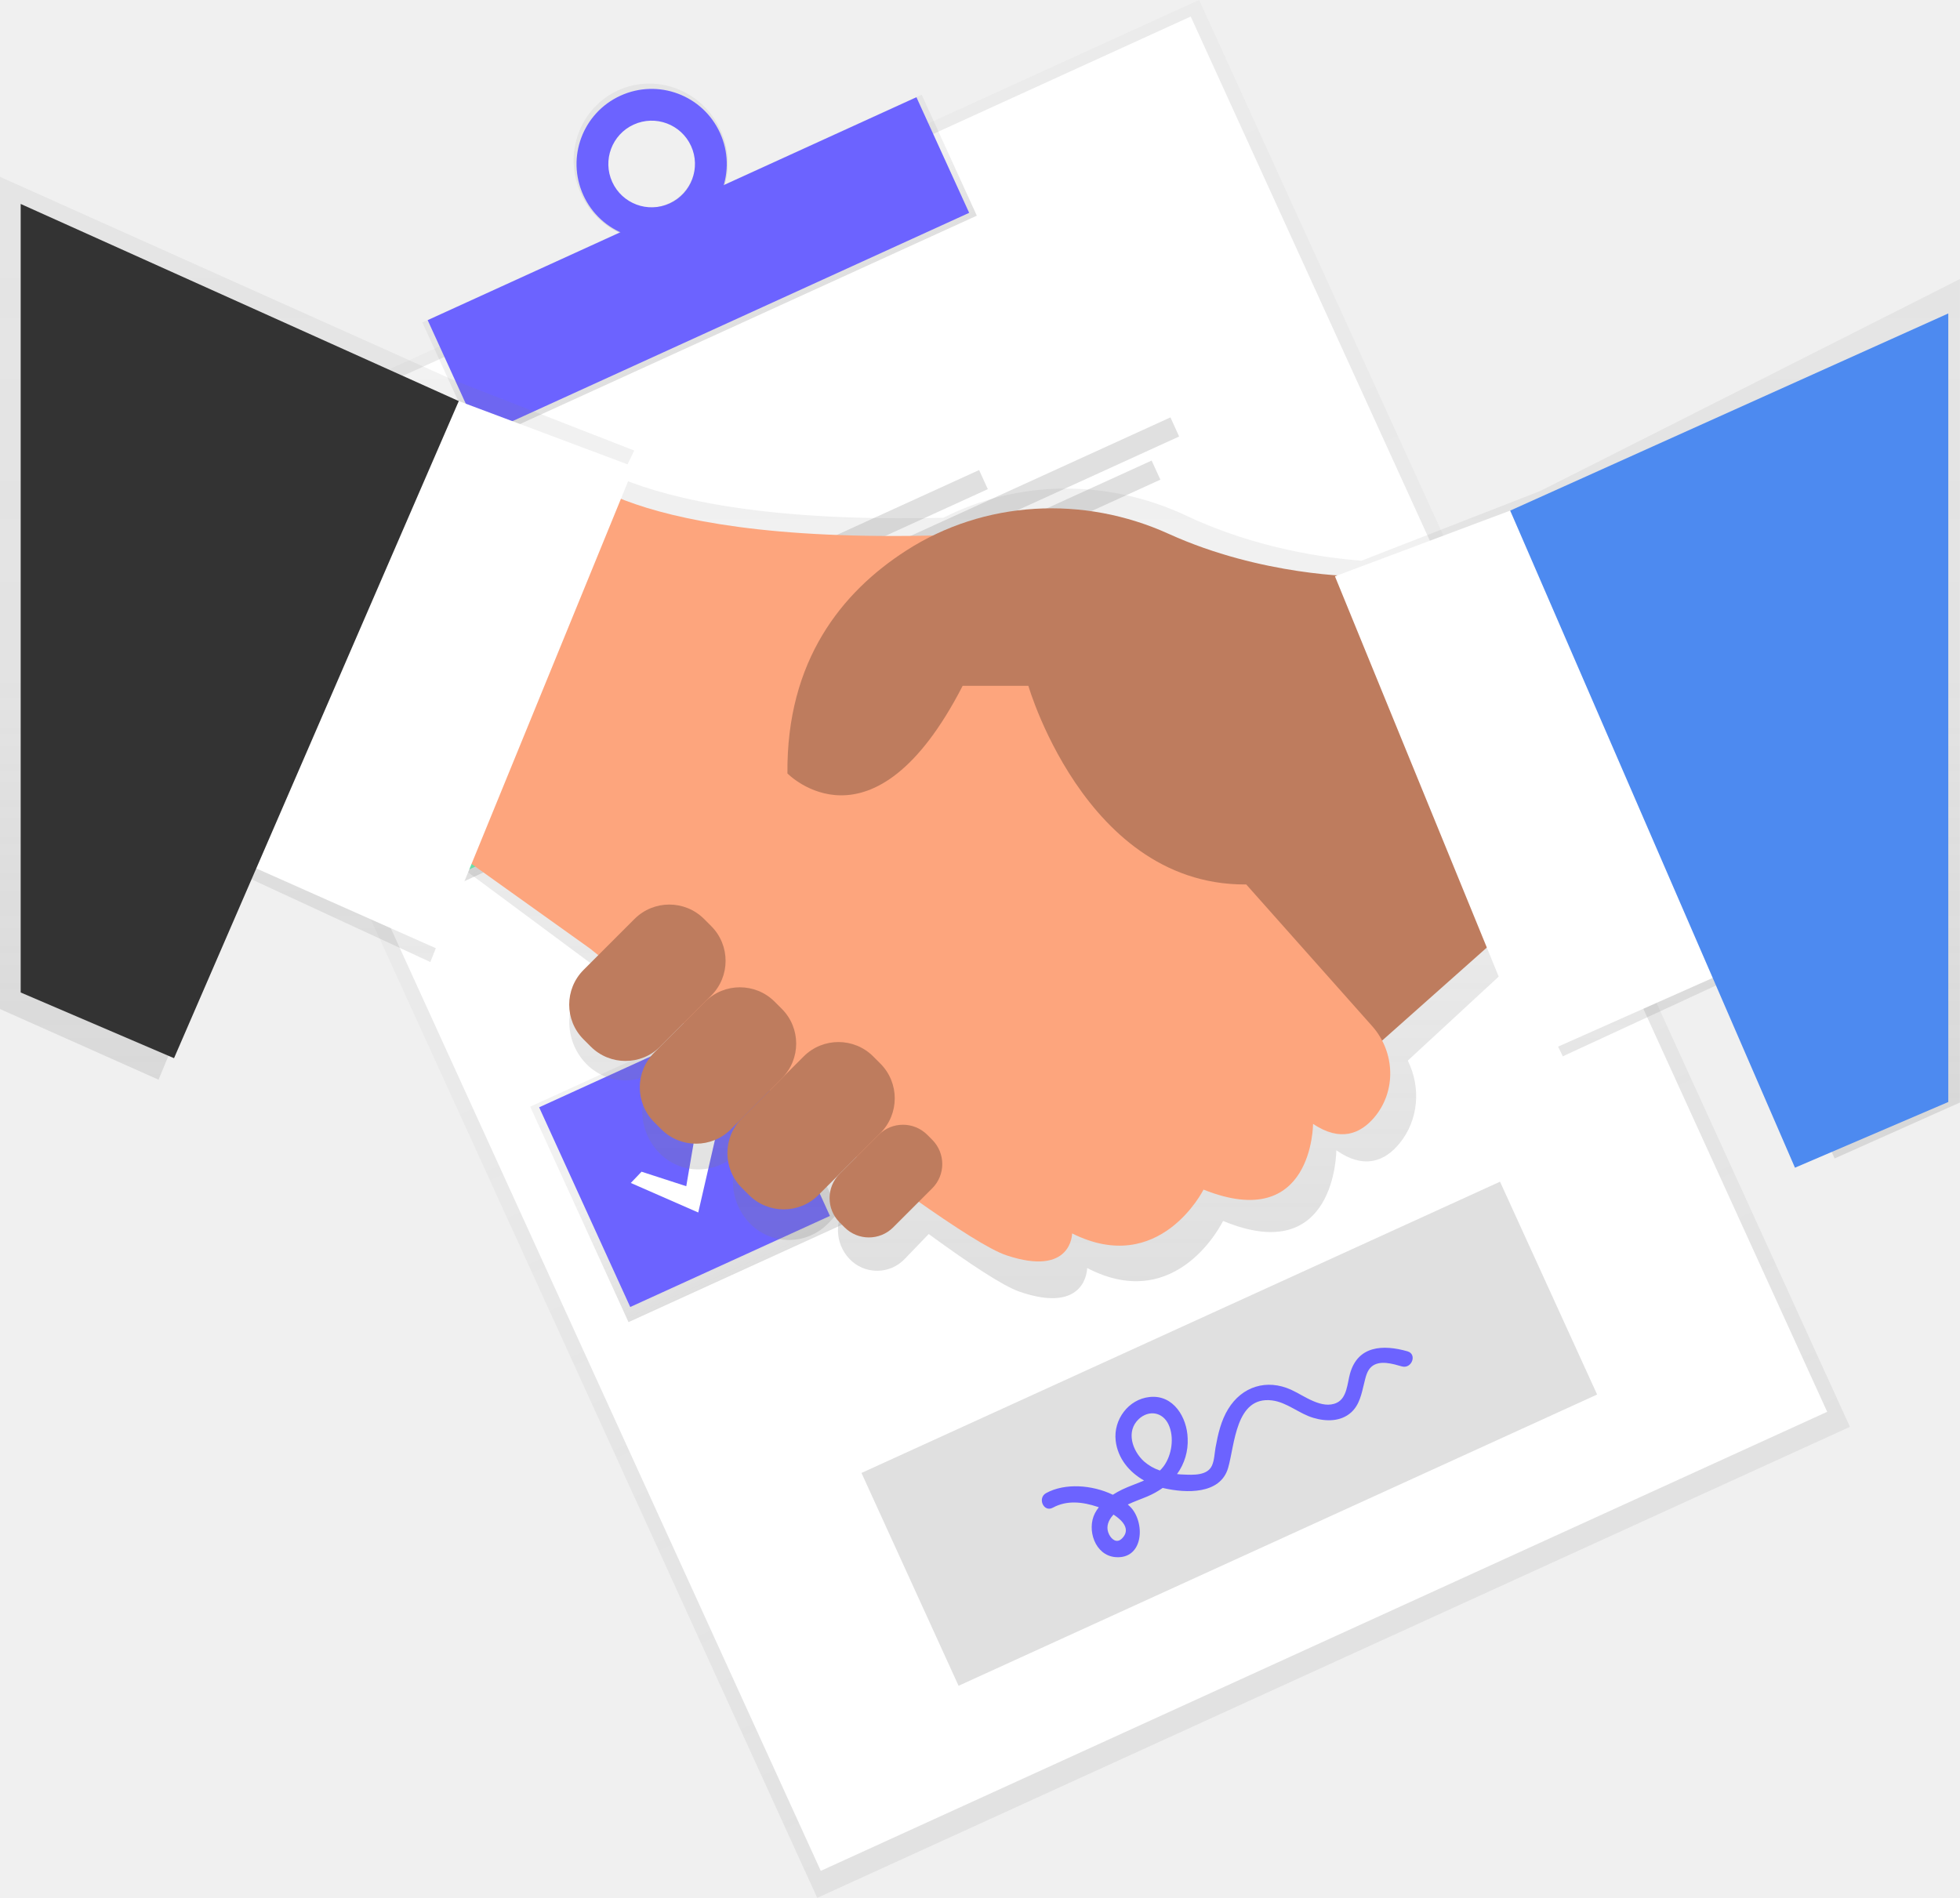
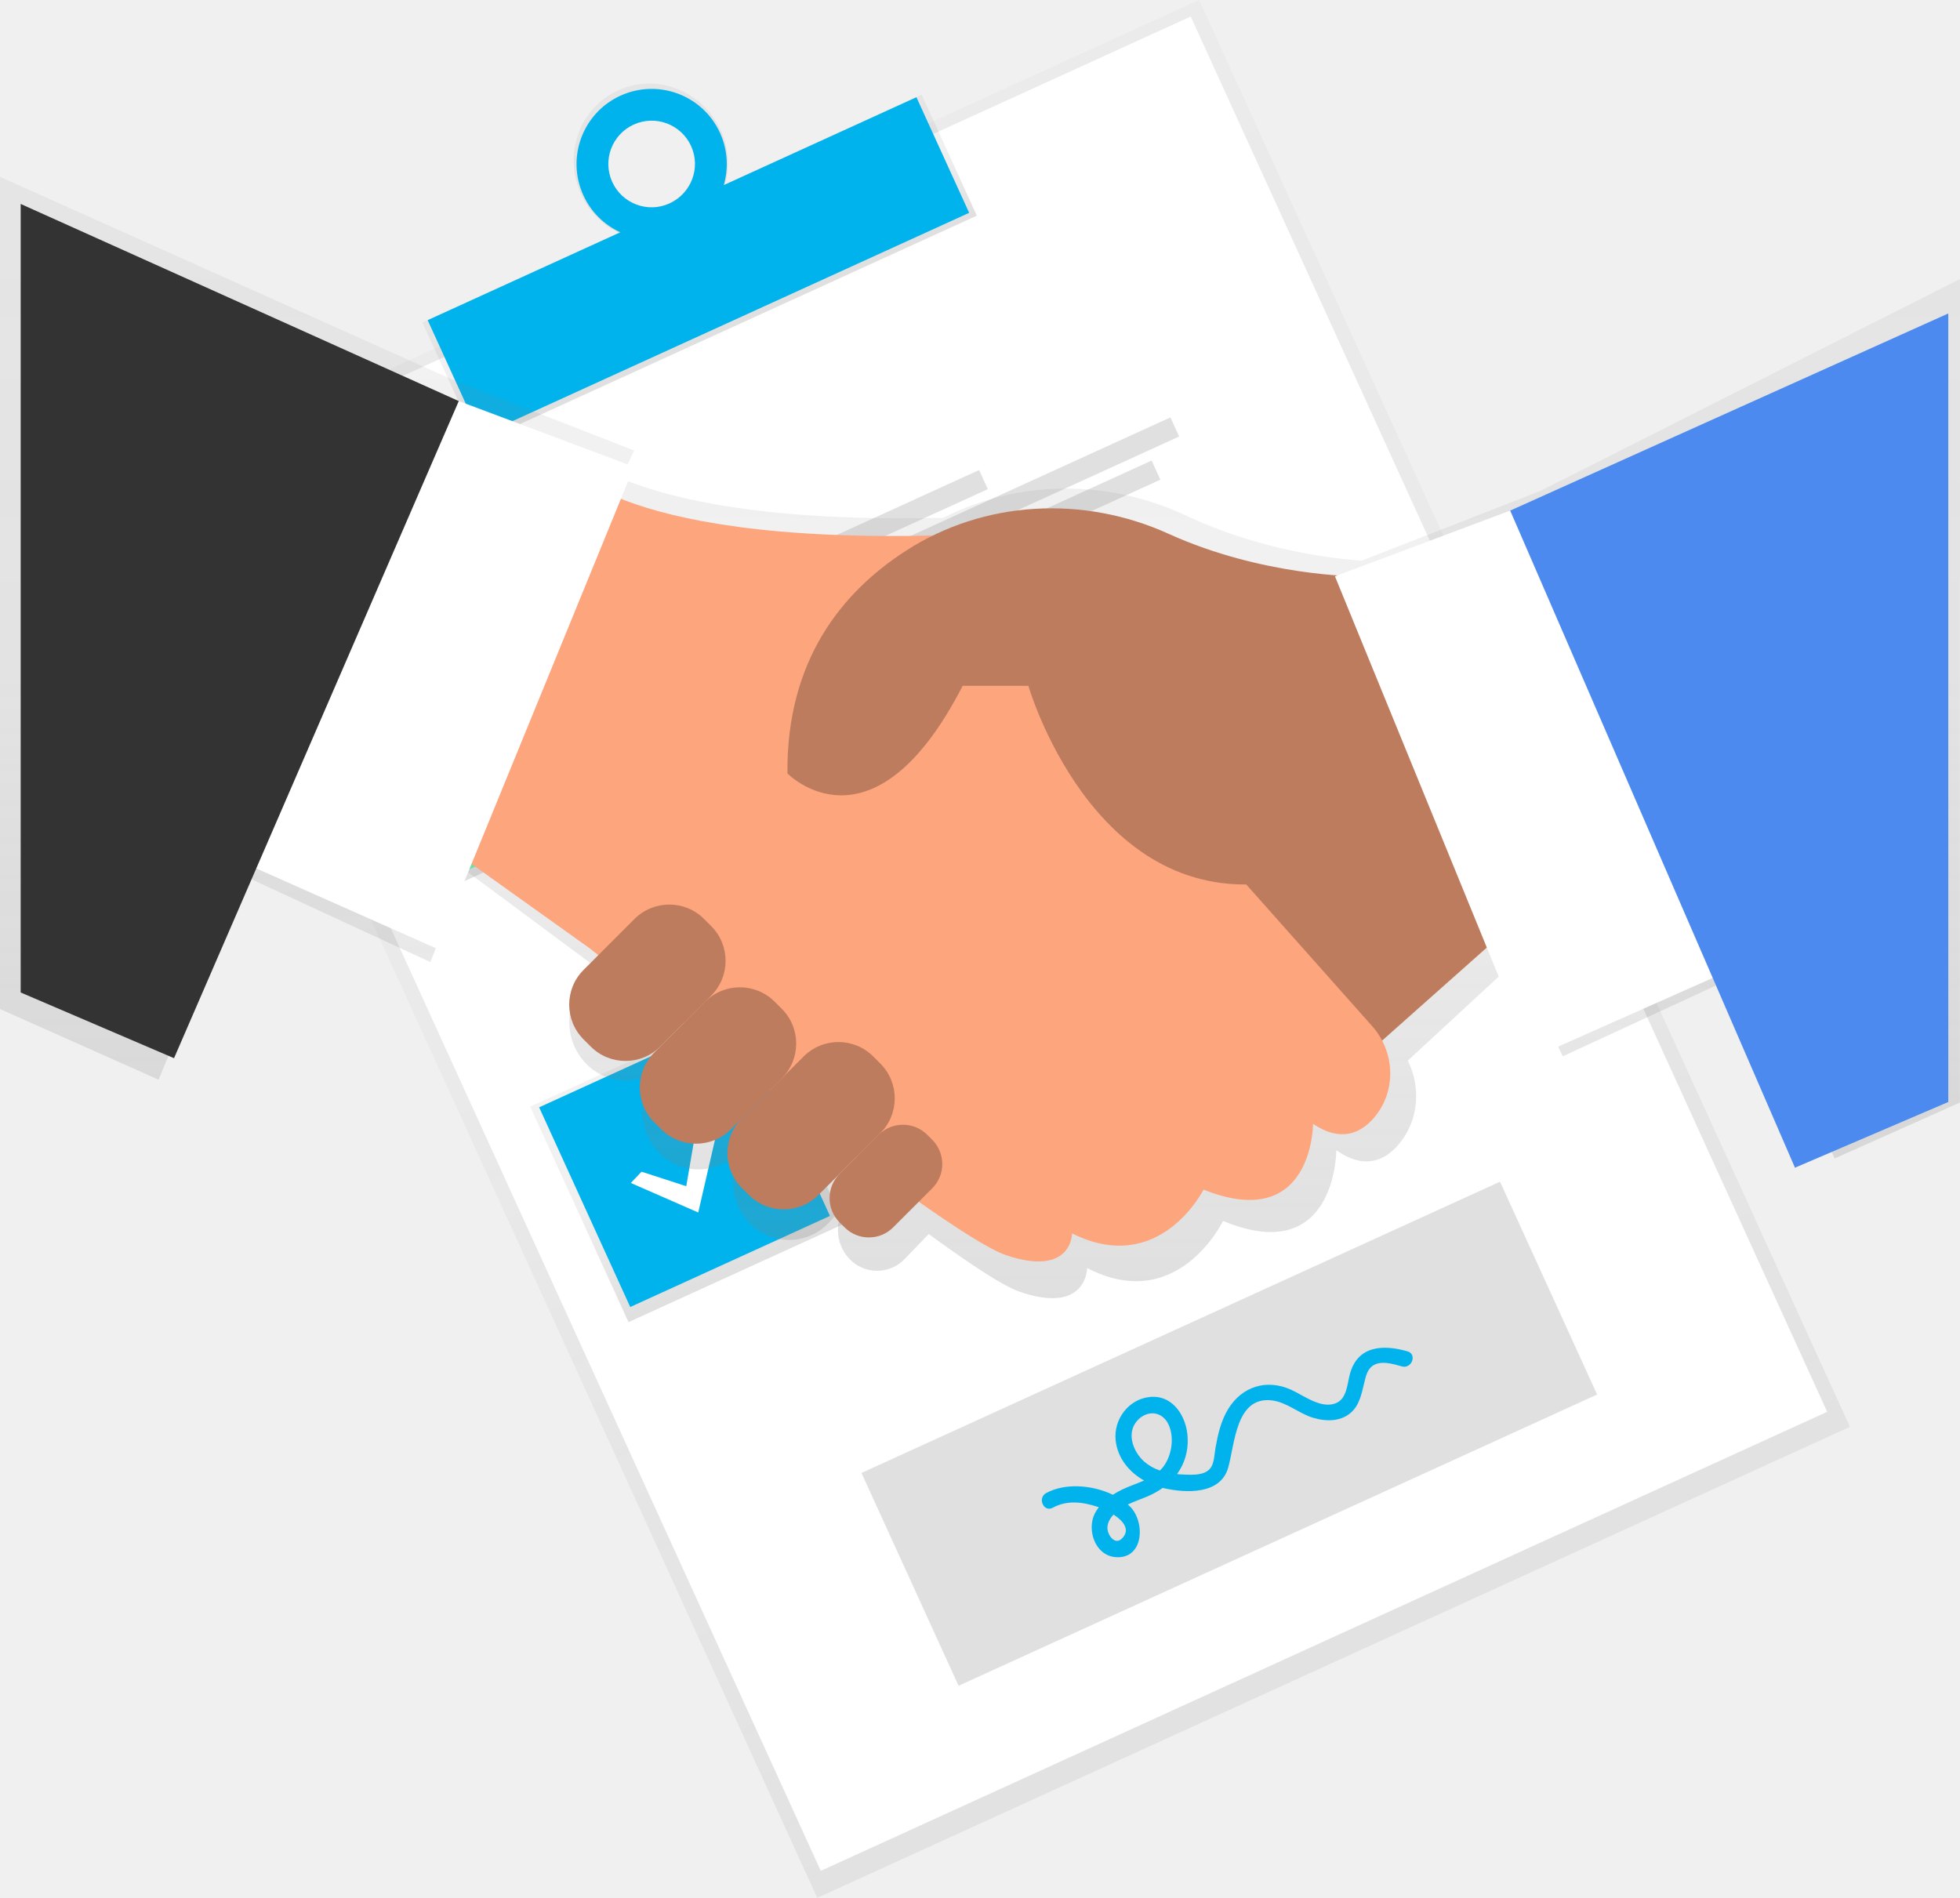
<svg xmlns="http://www.w3.org/2000/svg" xmlns:xlink="http://www.w3.org/1999/xlink" id="196ecc45-c3c6-4b7d-8685-374129418fe3" data-name="Layer 1" width="885" height="856.96" viewBox="0 0 885 856.96">
  <defs>
    <linearGradient id="431b905b-f630-4d26-9705-072736e3fa0a" x1="613.19" y1="813.7" x2="613.19" y2="105.57" gradientTransform="translate(-0.86 -10.23)" gradientUnits="userSpaceOnUse">
      <stop offset="0" stop-color="gray" stop-opacity="0.25" />
      <stop offset="0.54" stop-color="gray" stop-opacity="0.12" />
      <stop offset="1" stop-color="gray" stop-opacity="0.1" />
    </linearGradient>
    <linearGradient id="82c9264e-9b45-4df5-9d25-f7dacbcab158" x1="613.84" y1="152.52" x2="613.84" y2="92.5" gradientTransform="translate(-140.84 19.9)" xlink:href="#431b905b-f630-4d26-9705-072736e3fa0a" />
    <linearGradient id="e7f96ace-9b05-41bf-887d-5e87841d3793" x1="613.84" y1="104.78" x2="613.84" y2="33.84" gradientTransform="translate(-136.32 285.71) rotate(-24.52)" xlink:href="#431b905b-f630-4d26-9705-072736e3fa0a" />
    <linearGradient id="0e5c1f30-7912-44d8-85da-be3b7e04fbbd" x1="440.4" y1="329.87" x2="440.4" y2="222.94" gradientTransform="translate(-61.32 78.01)" xlink:href="#431b905b-f630-4d26-9705-072736e3fa0a" />
    <linearGradient id="f5898732-89b1-47b9-bad4-993f506fb52e" x1="440.76" y1="541.79" x2="440.76" y2="434.85" gradientTransform="translate(26.6 58.74)" xlink:href="#431b905b-f630-4d26-9705-072736e3fa0a" />
    <linearGradient id="f9eac279-a8ac-46d5-97b7-7547b98d8743" x1="440.4" y1="302" x2="440.4" y2="249.51" gradientTransform="translate(-293.43 264.79) rotate(-24.52)" xlink:href="#431b905b-f630-4d26-9705-072736e3fa0a" />
    <linearGradient id="56bc9504-3ea8-4a78-ad29-d599ef16b1a5" x1="599.62" y1="607.1" x2="599.62" y2="100.78" gradientTransform="matrix(1, 0, 0, 1, 0, 0)" xlink:href="#431b905b-f630-4d26-9705-072736e3fa0a" />
  </defs>
  <g opacity="0.5">
    <rect x="356.07" y="95.34" width="512.51" height="708.13" transform="translate(-288.4 273.74) rotate(-24.52)" fill="url(#431b905b-f630-4d26-9705-072736e3fa0a)" />
  </g>
  <rect x="361.51" y="100.79" width="499.47" height="692.48" transform="translate(-287.52 273.08) rotate(-24.52)" fill="#fff" />
  <rect x="349.12" y="112.4" width="247.78" height="60.02" transform="translate(-173.56 188.23) rotate(-24.52)" fill="url(#82c9264e-9b45-4df5-9d25-f7dacbcab158)" />
  <path d="M436.21,61.74c-17.4,7.94-24.92,28.82-16.79,46.64s28.83,25.83,46.23,17.89,24.92-28.82,16.79-46.64S453.61,53.8,436.21,61.74Zm23.21,50.88a20.47,20.47,0,1,1,9.69-26.91A20.23,20.23,0,0,1,459.42,112.63Z" transform="translate(-157.12 -20.92)" fill="url(#e7f96ace-9b05-41bf-887d-5e87841d3793)" />
-   <rect x="351.19" y="112.55" width="242.56" height="57.38" transform="translate(-173.12 187.91) rotate(-24.52)" fill="#6c63ff" />
-   <path d="M437.29,64.12a33.91,33.91,0,1,0,44.92,16.78A33.91,33.91,0,0,0,437.29,64.12Zm22.19,48.65a19.56,19.56,0,1,1,9.68-25.92A19.56,19.56,0,0,1,459.48,112.76Z" transform="translate(-157.12 -20.92)" fill="#6c63ff" />
+   <rect x="351.19" y="112.55" width="242.56" height="57.38" transform="translate(-173.12 187.91) rotate(-24.52)" fill="#01b3ec" />
+   <path d="M437.29,64.12a33.91,33.91,0,1,0,44.92,16.78A33.91,33.91,0,0,0,437.29,64.12Zm22.19,48.65a19.56,19.56,0,1,1,9.68-25.92A19.56,19.56,0,0,1,459.48,112.76Z" transform="translate(-157.12 -20.92)" fill="#01b3ec" />
  <rect x="325.61" y="300.95" width="106.94" height="106.94" transform="translate(-270.02 168.37) rotate(-24.52)" fill="url(#0e5c1f30-7912-44d8-85da-be3b7e04fbbd)" />
  <rect x="413.89" y="493.6" width="106.94" height="106.94" transform="translate(-342.01 222.39) rotate(-24.52)" fill="url(#f5898732-89b1-47b9-bad4-993f506fb52e)" />
  <rect x="329.52" y="304.86" width="99.11" height="99.11" transform="translate(-270.02 168.37) rotate(-24.52)" fill="#69f0ae" />
-   <rect x="416.66" y="495.88" width="99.11" height="99.11" transform="translate(-341.44 221.76) rotate(-24.52)" fill="#6c63ff" />
+   <rect x="416.66" y="495.88" width="99.11" height="99.11" transform="translate(-341.44 221.76) rotate(-24.52)" fill="#01b3ec" />
  <rect x="471.46" y="260.92" width="135.85" height="9.48" transform="translate(-218.73 226.9) rotate(-24.52)" fill="#e0e0e0" />
  <rect x="473.37" y="255.5" width="224.31" height="9.48" transform="translate(-212.31 245.56) rotate(-24.52)" fill="#e0e0e0" />
  <rect x="479.98" y="271.71" width="208.51" height="9.48" transform="translate(-219.16 246.49) rotate(-24.52)" fill="#e0e0e0" />
  <rect x="558.6" y="451.95" width="135.85" height="9.48" transform="translate(-290.15 280.29) rotate(-24.52)" fill="#e0e0e0" />
  <rect x="560.51" y="446.52" width="224.31" height="9.48" transform="translate(-283.73 298.95) rotate(-24.52)" fill="#e0e0e0" />
  <rect x="567.12" y="462.74" width="208.51" height="9.48" transform="translate(-290.58 299.88) rotate(-24.52)" fill="#e0e0e0" />
  <polygon points="199.04 337.46 222.26 345 229.9 300.31 241.2 303.4 228.49 358.65 193.47 343.3 199.04 337.46" fill="url(#f9eac279-a8ac-46d5-97b7-7547b98d8743)" />
  <polygon points="202 336.87 222.19 343.42 228.83 304.56 238.65 307.25 227.6 355.29 197.15 341.95 202 336.87" fill="#fff" />
  <polygon points="289.68 529.08 309.87 535.63 316.51 496.77 326.33 499.46 315.28 547.5 284.83 534.16 289.68 529.08" fill="#fff" />
  <rect x="553.74" y="615.49" width="316.9" height="105.63" transform="translate(-370.25 334.93) rotate(-24.52)" fill="#e0e0e0" />
-   <path d="M792.63,631.1c-11.08-3.16-22.42-2.56-25.95,10.11-1.19,4.27-1.33,10.9-5.91,13.1-6.74,3.24-14.87-3.24-20.72-5.88-10.9-4.92-22.09-1.57-28.4,8.77-3.2,5.24-4.57,11.27-5.66,17.24-.47,2.59-.53,5.79-1.62,8.23-2.09,4.67-8.63,4.25-12.92,4.07-.94,0-1.9-.11-2.86-.21a25.33,25.33,0,0,0,4.8-16.13c-.28-9.47-6.43-19.83-17.18-18.67-9.63,1-16.41,10.3-15.33,19.71.92,8,6.13,14.2,12.81,18-3.28,1.45-6.78,2.58-9.88,4.08a41.43,41.43,0,0,0-4.21,2.35c-9.37-4.52-21.68-5.37-30.11-.76-4.08,2.23-1.1,8.86,3,6.61,6.42-3.51,13.5-2.63,20.21-.4l.56.2a18.06,18.06,0,0,0-1.75,2.71c-3.79,7.36,0,19,9.22,19.8,13,1.11,13.61-16.07,6.55-22.91-.3-.29-.6-.57-.92-.84,2.92-1.41,6.08-2.47,8.87-3.66a36.89,36.89,0,0,0,6.9-3.84l.5.13c9.93,2.25,25.43,2.95,29-9.08,3.06-10.44,3.35-32.61,19.85-30.56,6.73.83,12.25,6,18.65,7.87,5.73,1.71,12.36,1.78,17.06-2.44,3.88-3.48,4.75-8.62,5.94-13.42.61-2.48,1.21-5.44,3.23-7.21,3.65-3.19,9.68-1.31,13.75-.15C794.56,639.18,797.14,632.38,792.63,631.1Zm-129,84.59c-2.19,2.17-4.51.45-5.68-1.82-1.42-2.76-.81-5.48,1-7.91a13.74,13.74,0,0,1,.95-1.14C664.23,707.62,667.77,711.63,663.67,715.69Zm7.68-54c4.5-4.18,10.77-3.26,13.45,2.48s1.5,13.84-2.26,18.9a15.26,15.26,0,0,1-1.65,1.86,21.07,21.07,0,0,1-7.13-4.07C668.4,676.06,665.39,667.19,671.35,661.66Z" transform="translate(-157.12 -20.92)" fill="#6c63ff" />
+   <path d="M792.63,631.1c-11.08-3.16-22.42-2.56-25.95,10.11-1.19,4.27-1.33,10.9-5.91,13.1-6.74,3.24-14.87-3.24-20.72-5.88-10.9-4.92-22.09-1.57-28.4,8.77-3.2,5.24-4.57,11.27-5.66,17.24-.47,2.59-.53,5.79-1.62,8.23-2.09,4.67-8.63,4.25-12.92,4.07-.94,0-1.9-.11-2.86-.21a25.33,25.33,0,0,0,4.8-16.13c-.28-9.47-6.43-19.83-17.18-18.67-9.63,1-16.41,10.3-15.33,19.71.92,8,6.13,14.2,12.81,18-3.28,1.45-6.78,2.58-9.88,4.08a41.43,41.43,0,0,0-4.21,2.35c-9.37-4.52-21.68-5.37-30.11-.76-4.08,2.23-1.1,8.86,3,6.61,6.42-3.51,13.5-2.63,20.21-.4l.56.2a18.06,18.06,0,0,0-1.75,2.71c-3.79,7.36,0,19,9.22,19.8,13,1.11,13.61-16.07,6.55-22.91-.3-.29-.6-.57-.92-.84,2.92-1.41,6.08-2.47,8.87-3.66a36.89,36.89,0,0,0,6.9-3.84l.5.13c9.93,2.25,25.43,2.95,29-9.08,3.06-10.44,3.35-32.61,19.85-30.56,6.73.83,12.25,6,18.65,7.87,5.73,1.71,12.36,1.78,17.06-2.44,3.88-3.48,4.75-8.62,5.94-13.42.61-2.48,1.21-5.44,3.23-7.21,3.65-3.19,9.68-1.31,13.75-.15C794.56,639.18,797.14,632.38,792.63,631.1Zm-129,84.59c-2.19,2.17-4.51.45-5.68-1.82-1.42-2.76-.81-5.48,1-7.91a13.74,13.74,0,0,1,.95-1.14C664.23,707.62,667.77,711.63,663.67,715.69Zm7.68-54c4.5-4.18,10.77-3.26,13.45,2.48s1.5,13.84-2.26,18.9a15.26,15.26,0,0,1-1.65,1.86,21.07,21.07,0,0,1-7.13-4.07C668.4,676.06,665.39,667.19,671.35,661.66Z" transform="translate(-157.12 -20.92)" fill="#01b3ec" />
  <path d="M852.6,242.63l-80.72,31.47c-15.18-1.13-47.12-5.25-78.82-20.2-35.29-16.64-75.72-16.6-110,.83-79,1.89-122.48-8.23-145.68-17.81l6.12-12.56-81.82-31.9L157.12,100.78V476.54l71.59,31.9,38.4-92.12,84.33,39,16.19-41.14L423,455.27l3.77,3.17-5.19,5.39a27.06,27.06,0,0,0,0,37.21h0a24.64,24.64,0,0,0,35.8,0l-2.84,3a27.06,27.06,0,0,0,0,37.21h0a24.64,24.64,0,0,0,35.8,0l16.4-17.05h0L495.48,535.9a27.06,27.06,0,0,0,0,37.21h0a24.64,24.64,0,0,0,35.8,0l16.19-16.83h0l-6.81,7.08a18.9,18.9,0,0,0,0,26,17.21,17.21,0,0,0,25,0l10.8-11.22c18.55,13.55,33.56,23.44,40.91,26C648,614.76,648,593.49,648,593.49c40.91,21.26,61.37-21.26,61.37-21.26,51.14,21.26,51.14-31.9,51.14-31.9,12.78,8.86,22,4.8,28.44-3,8.77-10.58,9.84-25.51,3.82-37.49l48.88-45.17,21.14,43.22,84.33-39,38.4,85.13,56.55-25.25V146.94Z" transform="translate(-157.12 -20.92)" fill="url(#56bc9504-3ea8-4a78-ad29-d599ef16b1a5)" />
  <polygon points="681.9 418.48 592.88 497.6 523.65 369.02 681.9 329.46 681.9 418.48" fill="#be7c5e" />
  <path d="M413.72,231.69s28.57,39.56,197.81,29.67l98.91,148.36,66.28,74.57c10.41,11.72,11,29.49.78,41.37-6.21,7.21-15.14,11-27.5,2.75,0,0,0,49.45-49.45,29.67,0,0-19.78,39.56-59.34,19.78,0,0,0,19.78-29.67,9.89S423.61,449.29,423.61,449.29l-69.23-49.45Z" transform="translate(-157.12 -20.92)" fill="#fda57d" />
  <path d="M769.78,281.15s-42.74,0-85-19.19c-38.43-17.43-83.18-15.21-118.64,7.67-28.9,18.65-53.94,49.53-53.47,100.53,0,0,38.46,39.56,79.12-39.56h29.67s28.57,98.91,108.8,89,98.91-19.78,98.91-19.78Z" transform="translate(-157.12 -20.92)" fill="#be7c5e" />
  <rect x="456.83" y="463.57" width="48.96" height="76.93" rx="22.21" ry="22.21" transform="translate(338.85 -214.21) rotate(45)" fill="#be7c5e" />
  <rect x="424.96" y="426.21" width="48.96" height="76.93" rx="22.21" ry="22.21" transform="translate(303.09 -202.62) rotate(45)" fill="#be7c5e" />
  <rect x="498.86" y="487.27" width="48.96" height="83.92" rx="22.21" ry="22.21" transform="translate(370.39 -235.97) rotate(45)" fill="#be7c5e" />
  <rect x="540.04" y="526.26" width="34.19" height="55.95" rx="15.51" ry="15.51" transform="translate(397.97 -252.54) rotate(45)" fill="#be7c5e" />
  <polygon points="780.8 438.26 691.79 477.82 602.77 260.23 681.9 230.56 780.8 438.26" fill="#fff" />
  <polygon points="108.25 388.81 197.26 428.37 286.28 210.78 207.15 181.1 108.25 388.81" fill="#fff" />
  <polygon points="9.34 92.09 207.15 181.1 78.58 477.82 9.34 448.15 9.34 92.09" fill="#333" />
  <polygon points="879.71 141.54 681.9 230.56 810.48 527.27 879.71 497.6 879.71 141.54" fill="#4d8af0" />
</svg>
